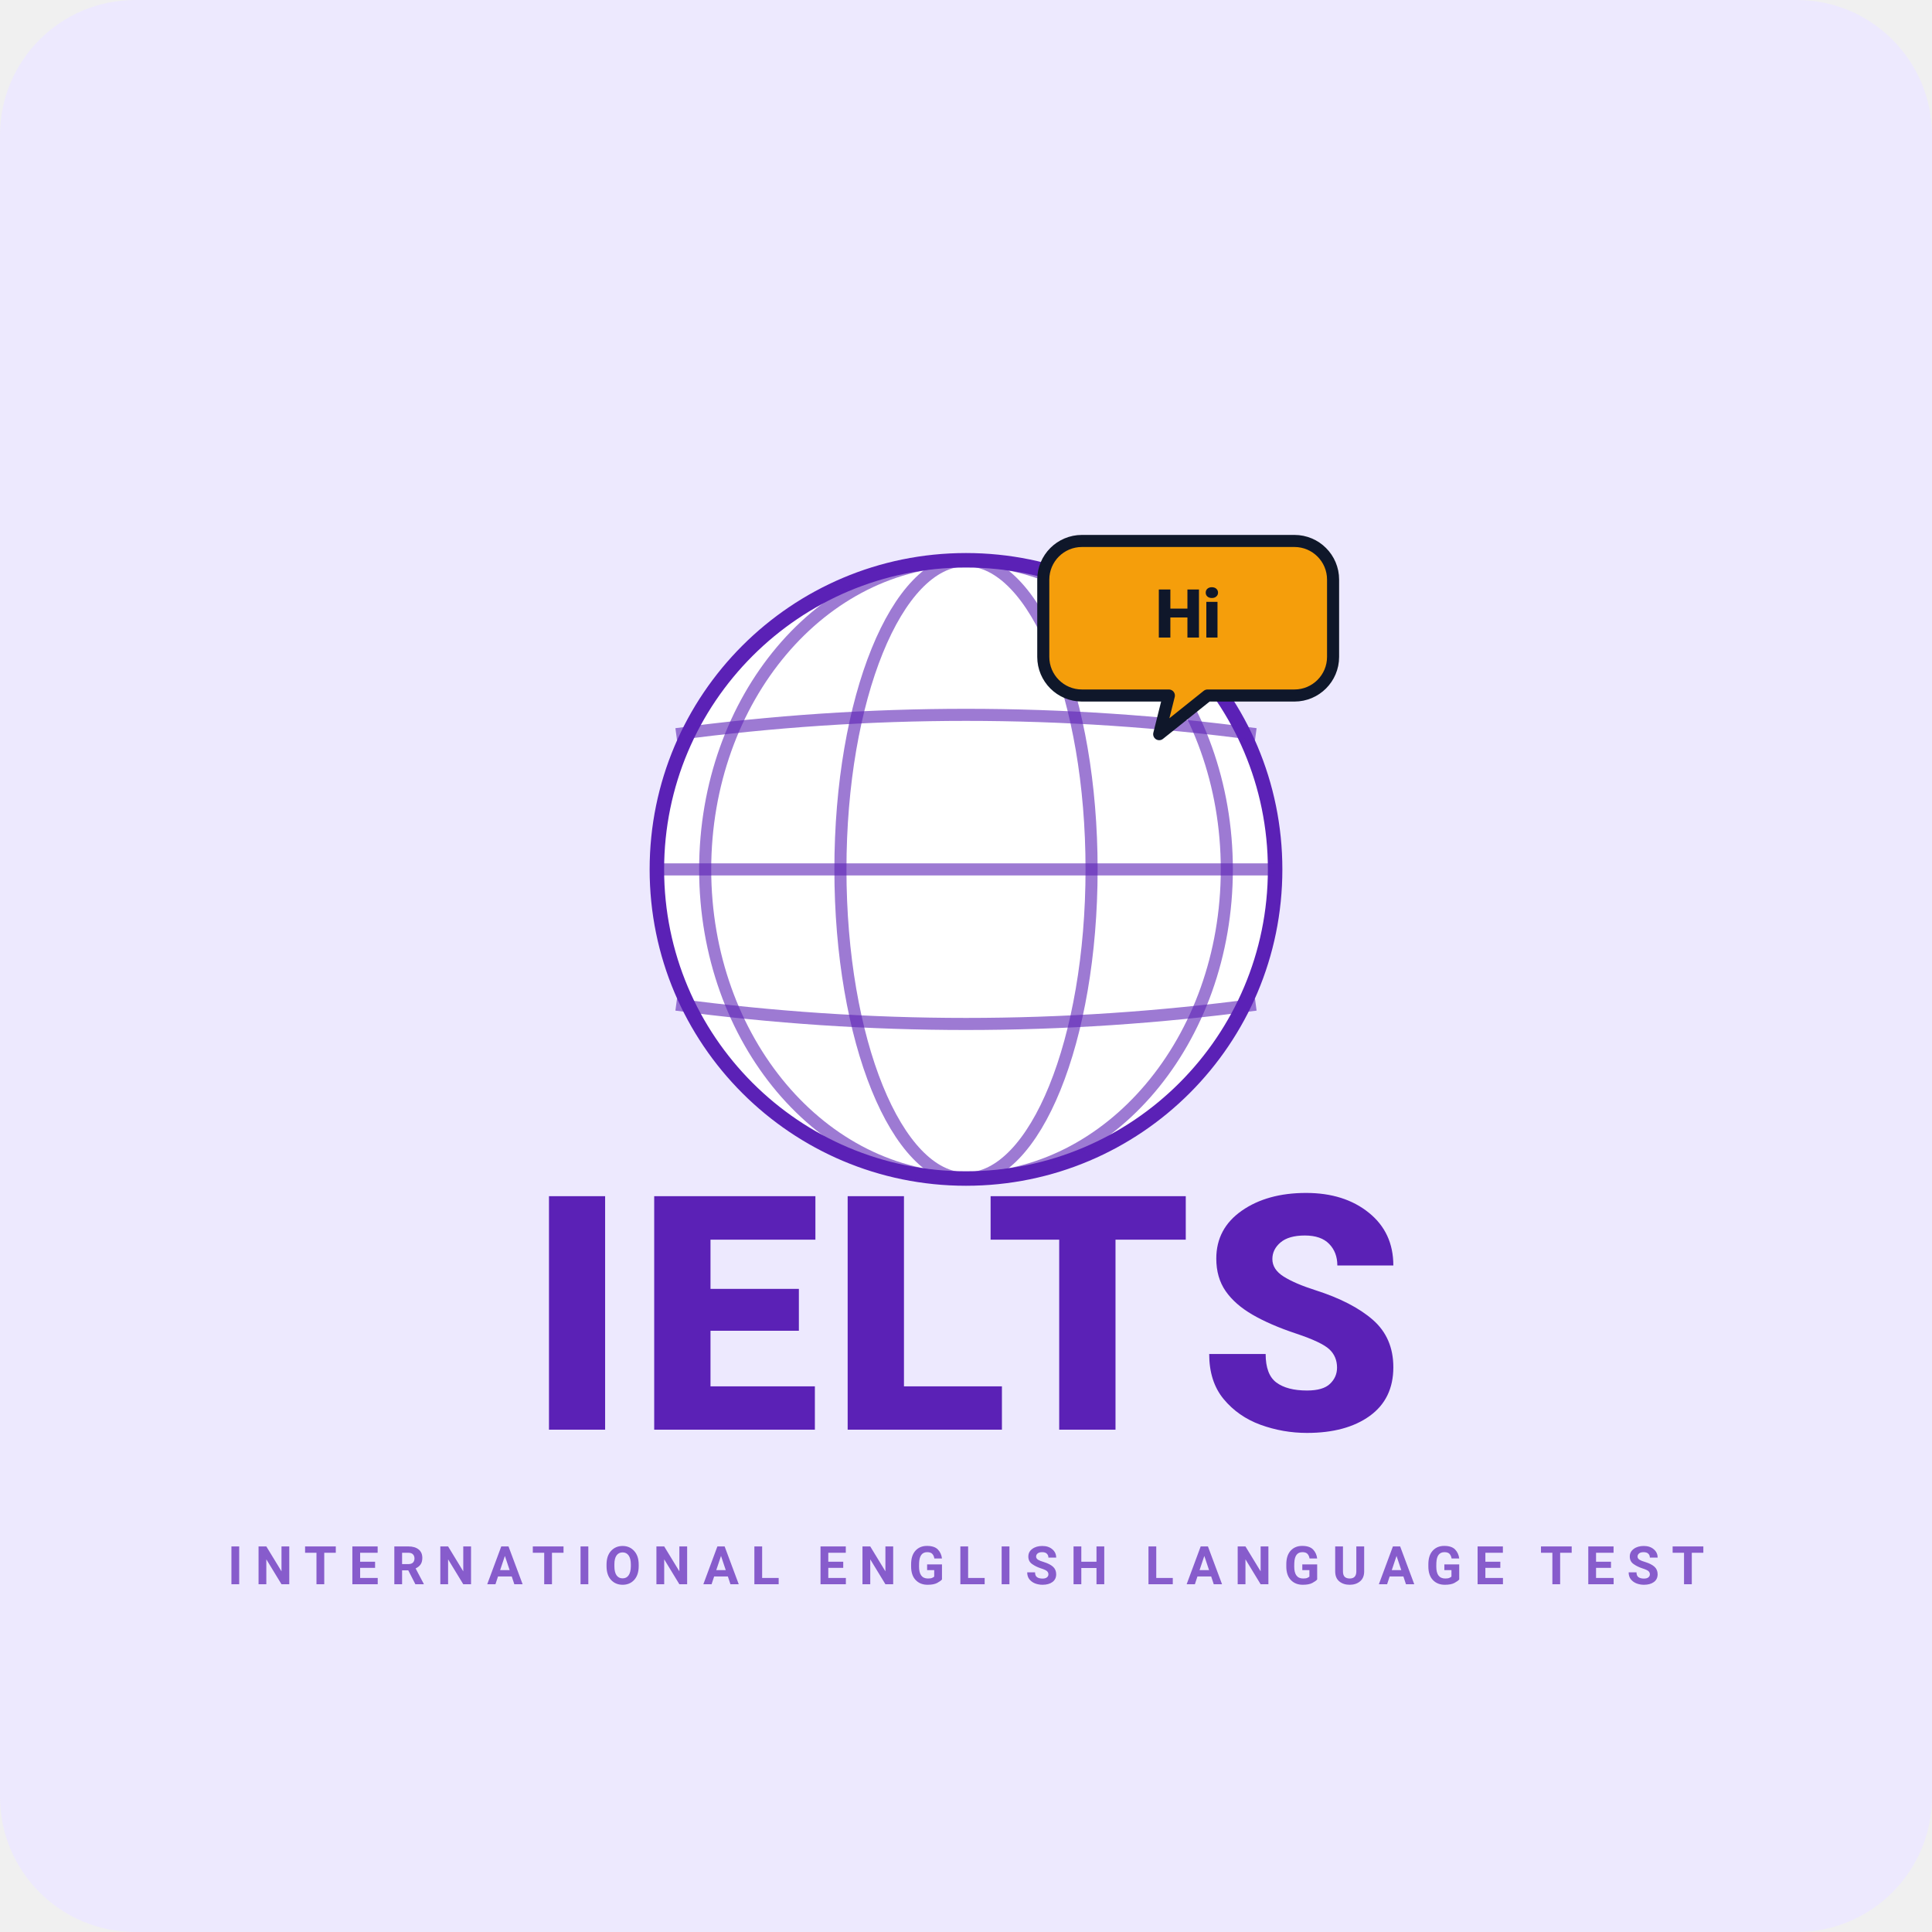
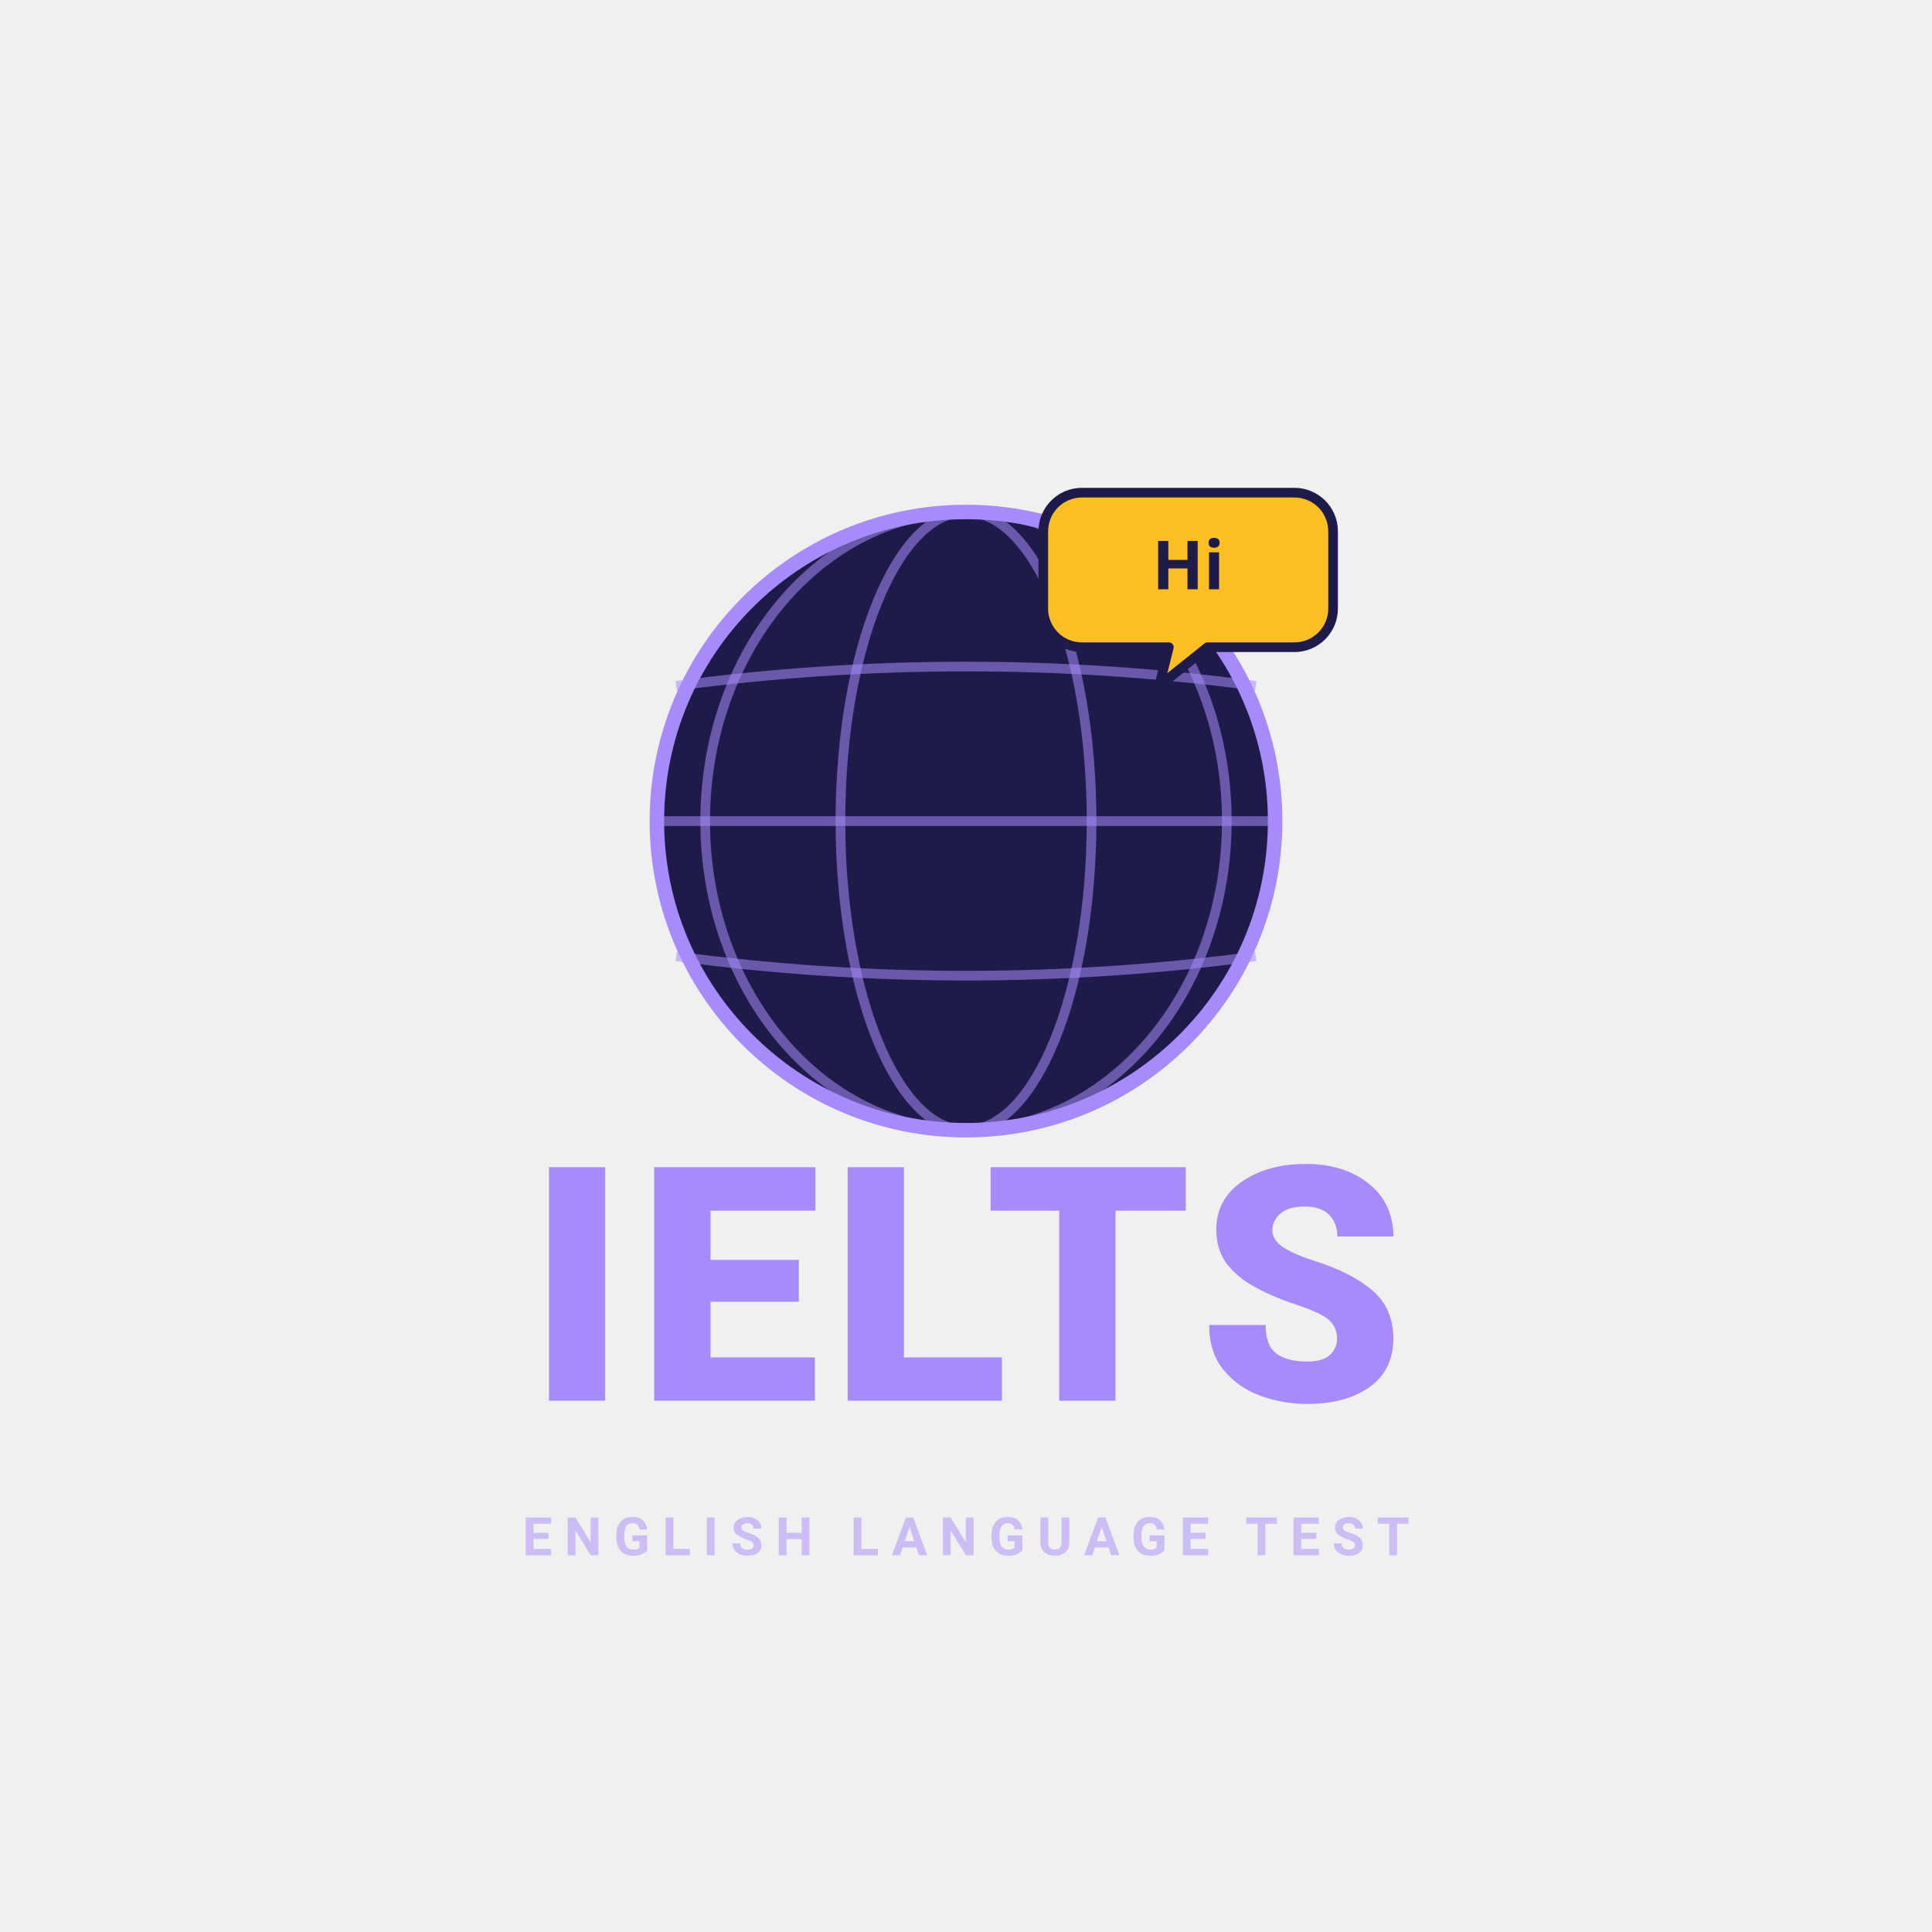
<svg xmlns="http://www.w3.org/2000/svg" viewBox="0 0 400 400" width="400" height="400" role="img" aria-label="IELTS — International English Language Testing System">
-   <rect width="400" height="400" rx="28" fill="#EDE9FE" />
-   <g transform="translate(200 180)">
-     <circle cx="0" cy="0" r="64" fill="#FFFFFF" stroke="#5B21B6" stroke-width="3" />
-     <ellipse cx="0" cy="0" rx="26" ry="64" fill="none" stroke="#5B21B6" stroke-width="2.5" opacity="0.6" />
-     <ellipse cx="0" cy="0" rx="54" ry="64" fill="none" stroke="#5B21B6" stroke-width="2.5" opacity="0.6" />
-     <line x1="-64" y1="0" x2="64" y2="0" stroke="#5B21B6" stroke-width="2.5" opacity="0.6" />
-     <path d="M-60 -28 Q0 -36 60 -28" fill="none" stroke="#5B21B6" stroke-width="2.5" opacity="0.6" />
-     <path d="M-60 28 Q0 36 60 28" fill="none" stroke="#5B21B6" stroke-width="2.5" opacity="0.6" />
+   <g transform="translate(200 170)">
+     <circle cx="0" cy="0" r="64" fill="#1e1b4b" stroke="#a78bfa" stroke-width="3" />
+     <ellipse cx="0" cy="0" rx="26" ry="64" fill="none" stroke="#a78bfa" stroke-width="2" opacity="0.55" />
+     <ellipse cx="0" cy="0" rx="54" ry="64" fill="none" stroke="#a78bfa" stroke-width="2" opacity="0.55" />
+     <line x1="-64" y1="0" x2="64" y2="0" stroke="#a78bfa" stroke-width="2" opacity="0.55" />
+     <path d="M-60 -28 Q0 -36 60 -28" fill="none" stroke="#a78bfa" stroke-width="2" opacity="0.55" />
+     <path d="M-60 28 Q0 36 60 28" fill="none" stroke="#a78bfa" stroke-width="2" opacity="0.55" />
    <g transform="translate(46 -52)">
-       <path d="M-22 -16 H22 a8 8 0 0 1 8 8 V8 a8 8 0 0 1 -8 8 H4 L-6 24 L-4 16 H-22 a8 8 0 0 1 -8 -8 V-8 a8 8 0 0 1 8 -8 Z" fill="#F59E0B" stroke="#0F172A" stroke-width="2.5" stroke-linejoin="round" />
-       <text x="0" y="4" text-anchor="middle" font-family="ui-sans-serif, system-ui, -apple-system, 'Segoe UI', Roboto, sans-serif" font-size="14" font-weight="800" fill="#0F172A">Hi</text>
+       <path d="M-22 -16 H22 a8 8 0 0 1 8 8 V8 a8 8 0 0 1 -8 8 H4 L-6 24 L-4 16 H-22 a8 8 0 0 1 -8 -8 V-8 a8 8 0 0 1 8 -8 Z" fill="#fbbf24" stroke="#1e1b4b" stroke-width="2" stroke-linejoin="round" />
+       <text x="0" y="4" text-anchor="middle" font-family="ui-sans-serif, system-ui, sans-serif" font-size="14" font-weight="800" fill="#1e1b4b">Hi</text>
    </g>
  </g>
-   <text x="200" y="296" text-anchor="middle" font-family="ui-sans-serif, system-ui, -apple-system, 'Segoe UI', Roboto, sans-serif" font-size="68" font-weight="800" fill="#5B21B6" letter-spacing="2">IELTS</text>
-   <text x="200" y="328" text-anchor="middle" font-family="ui-sans-serif, system-ui, -apple-system, 'Segoe UI', Roboto, sans-serif" font-size="11" font-weight="600" fill="#5B21B6" opacity="0.7" letter-spacing="2.5">INTERNATIONAL ENGLISH LANGUAGE TEST</text>
+   <text x="200" y="290" text-anchor="middle" font-family="ui-sans-serif, system-ui, -apple-system, 'Segoe UI', Roboto, sans-serif" font-size="68" font-weight="800" fill="#a78bfa" letter-spacing="2">IELTS</text>
+   <text x="200" y="322" text-anchor="middle" font-family="ui-sans-serif, system-ui, -apple-system, 'Segoe UI', Roboto, sans-serif" font-size="11" font-weight="600" fill="#a78bfa" opacity="0.5" letter-spacing="2.5">ENGLISH LANGUAGE TEST</text>
</svg>
